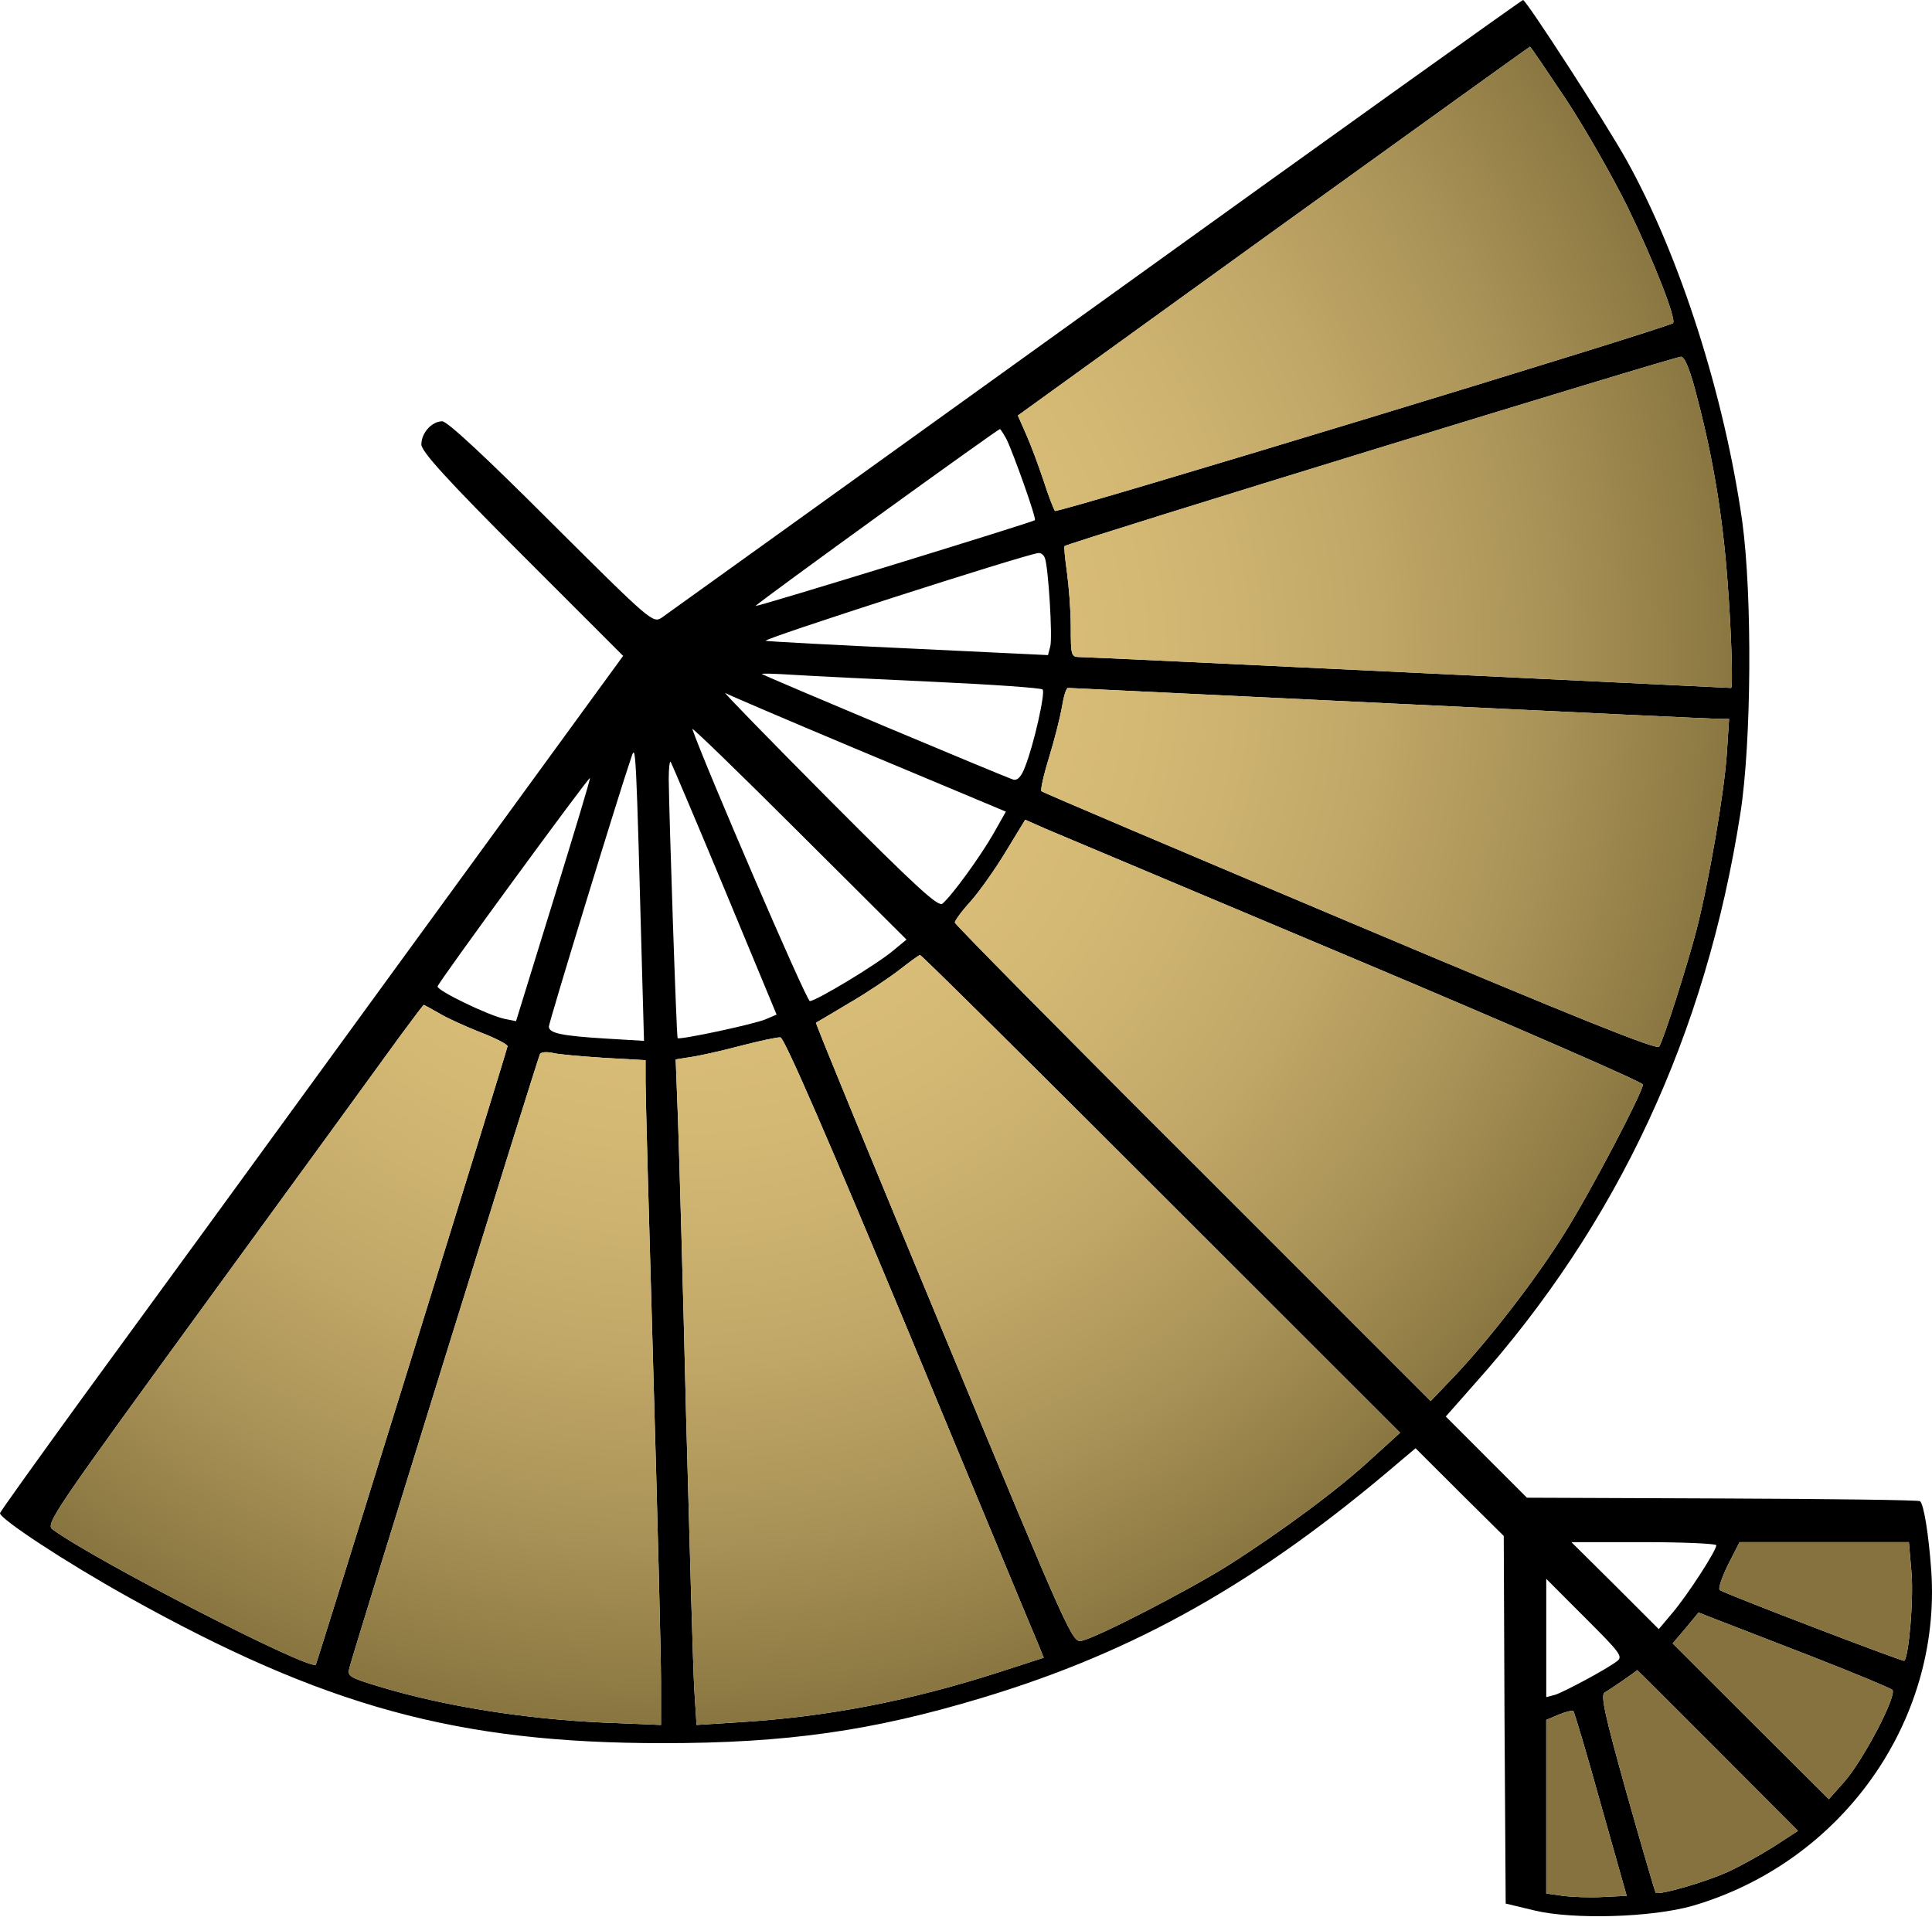
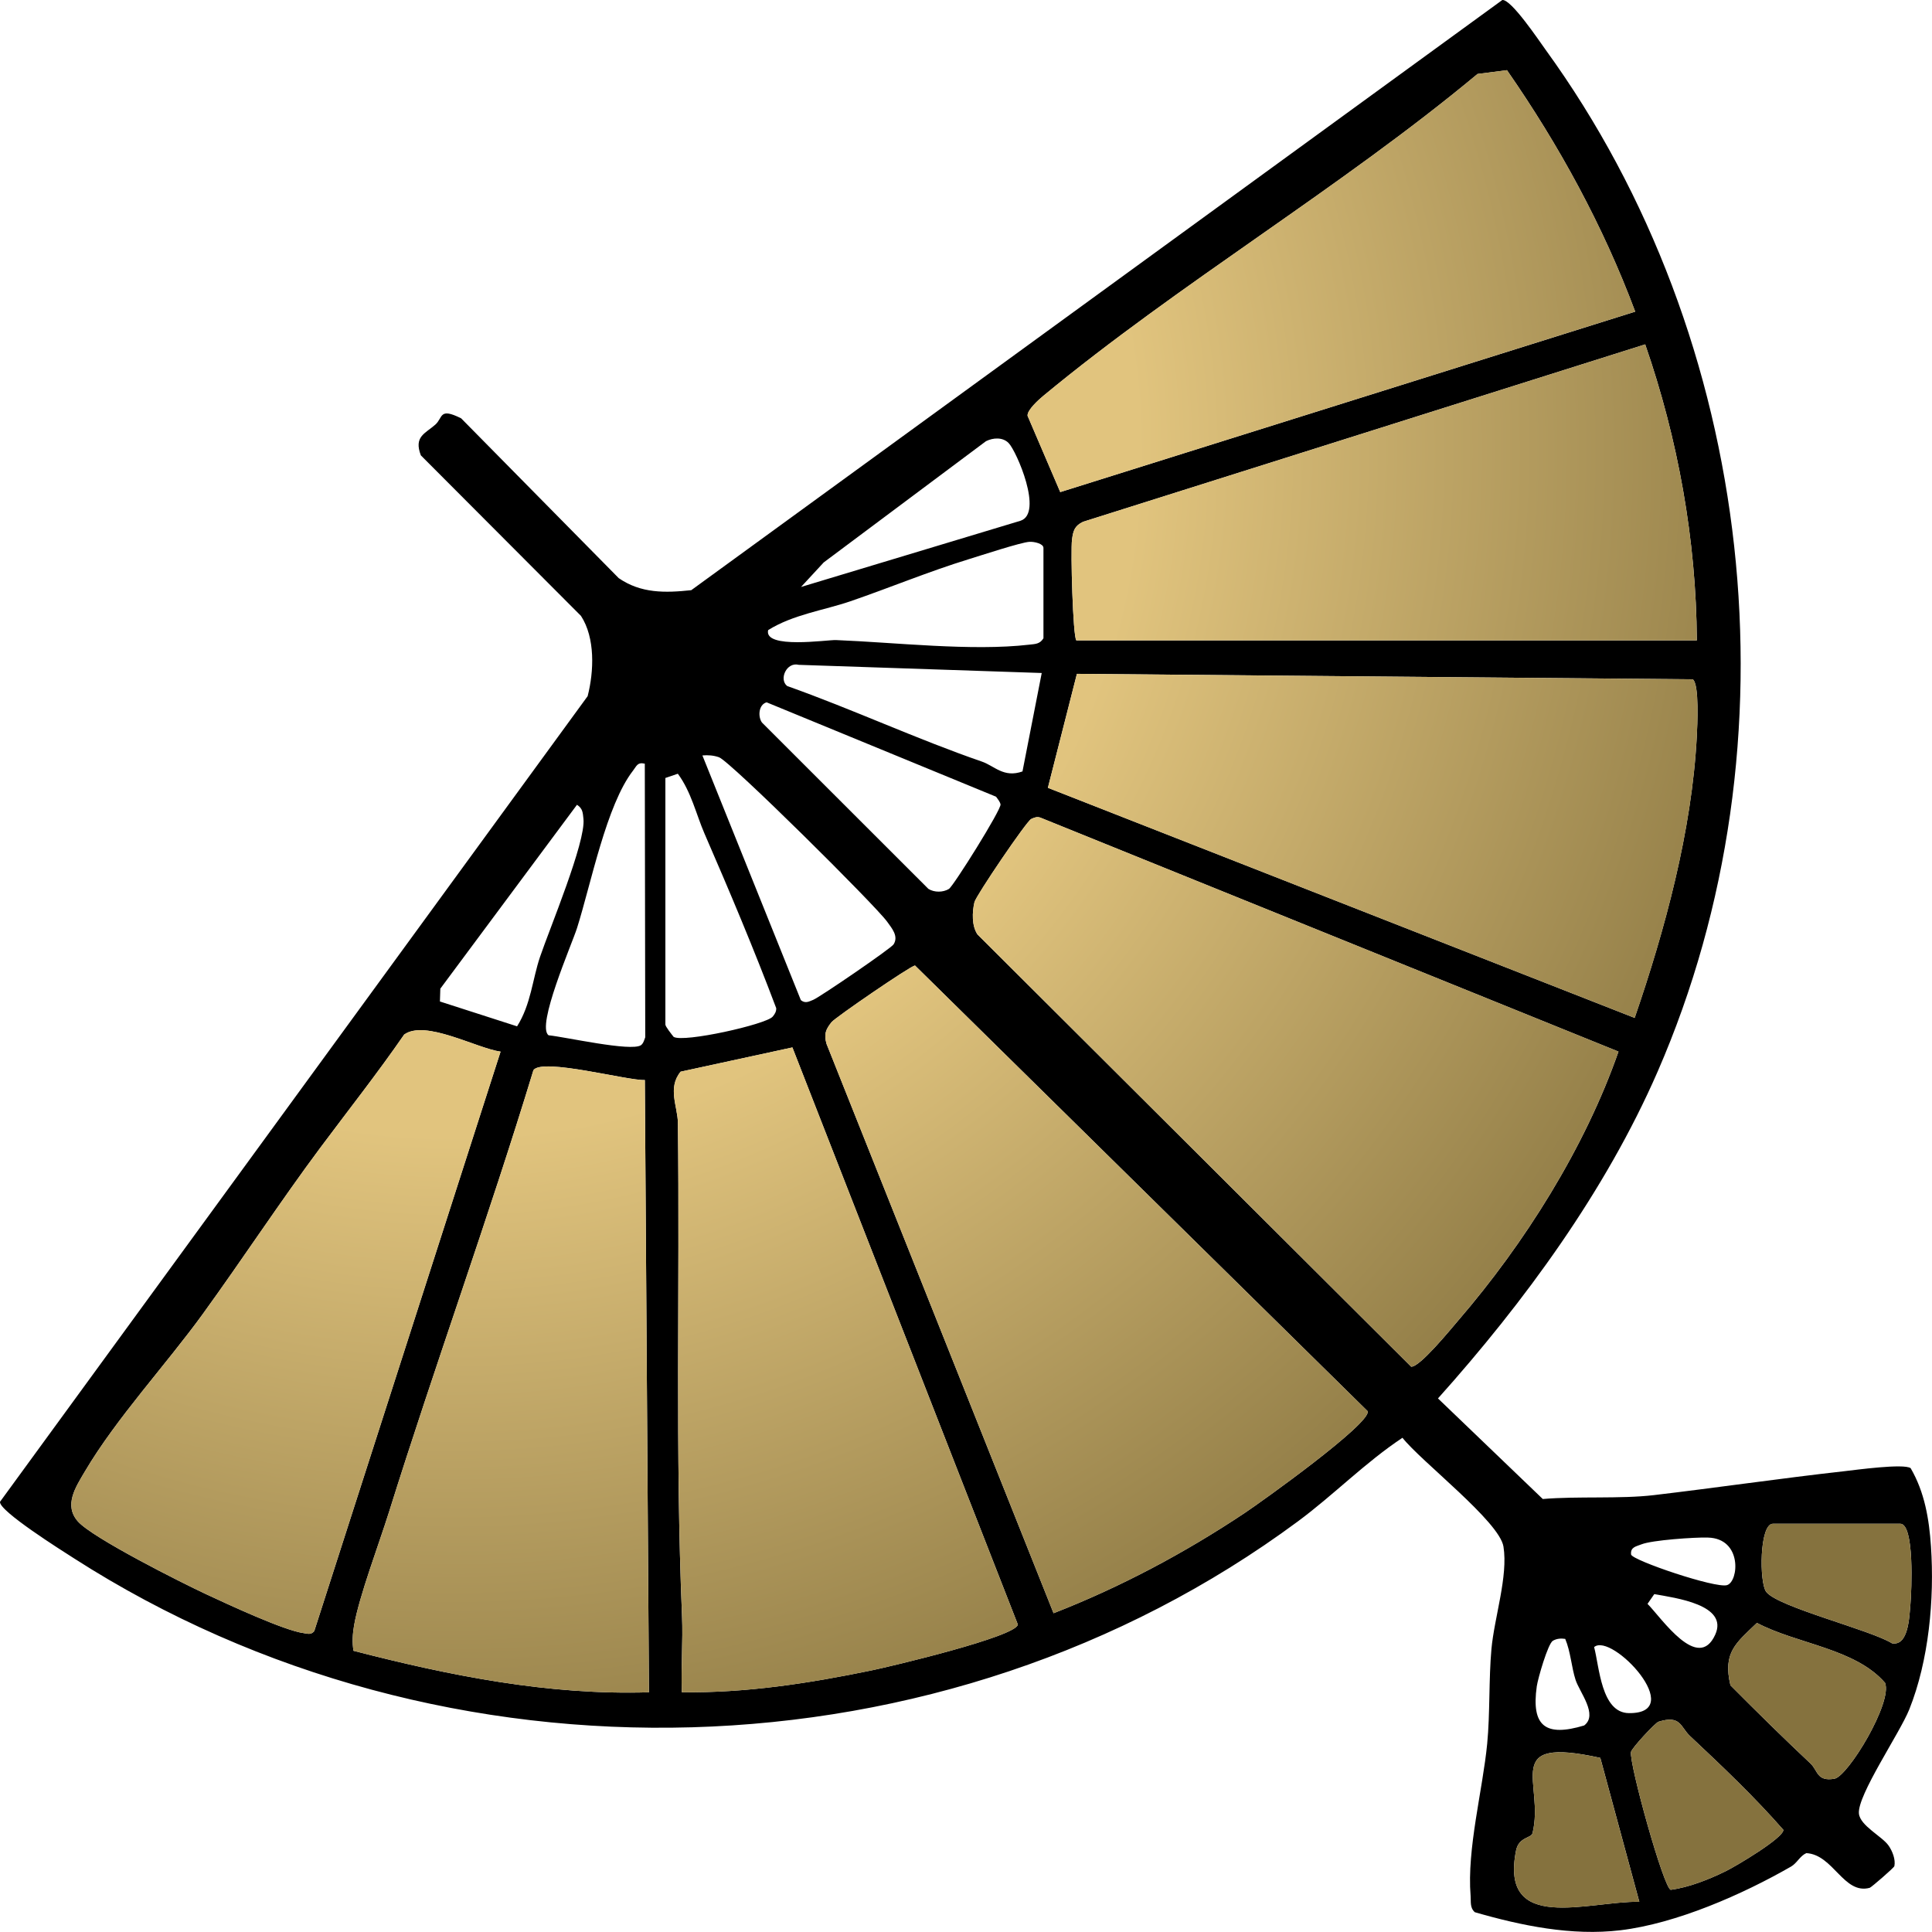
- <svg xmlns="http://www.w3.org/2000/svg" id="Layer_2" width="299.998" height="297.599" viewBox="0 0 299.998 297.599">
+ <svg xmlns="http://www.w3.org/2000/svg" id="Layer_1" width="56.315" height="56.312" viewBox="0 0 56.315 56.312">
  <defs>
-     <style>.cls-1{fill:url(#radial-gradient);}.cls-2{fill:#85723e;}</style>
-     <radialGradient id="radial-gradient" cx="105.072" cy="102.908" fx="105.072" fy="102.908" r="167.468" gradientUnits="userSpaceOnUse">
-       <stop offset="0" stop-color="#e1c47e" />
-       <stop offset=".249" stop-color="#ddc17b" />
-       <stop offset=".448" stop-color="#d3b874" />
-       <stop offset=".629" stop-color="#c3a969" />
-       <stop offset=".8" stop-color="#ab9458" />
-       <stop offset=".963" stop-color="#8d7943" />
-       <stop offset="1" stop-color="#85723e" />
+     <style>.cls-1{fill:url(#radial-gradient);}</style>
+     <radialGradient id="radial-gradient" cx="13.231" cy="13.158" fx="13.231" fy="13.158" r="56.938" gradientUnits="userSpaceOnUse">
+       <stop offset=".35" stop-color="#e1c47e" />
+       <stop offset=".746" stop-color="#85723e" />
    </radialGradient>
  </defs>
-   <g id="Layer_1_copy_3">
-     <path d="M299.89,244c-.42-5.76-1.14-10.26-1.74-10.86-.18-.18-13.99-.36-30.68-.42l-30.37-.12-6.3-6.3-6.3-6.31,4.5-5.1c22.21-24.85,35.89-54.26,41.24-88.54,1.74-11.1,1.86-33.85.3-45.32-2.77-19.57-9.67-41.24-17.95-56.12-3.24-5.82-15.61-24.91-16.09-24.91-.18,0-30.07,21.37-66.33,47.48-36.31,26.11-66.63,47.9-67.41,48.44-1.38.9-1.68.66-17.17-14.77-10.32-10.32-16.14-15.72-16.92-15.72-1.62,0-3.24,1.8-3.24,3.6,0,1.08,3.96,5.46,15.66,17.16l15.67,15.67-35.6,48.86c-19.57,26.9-41.35,56.79-48.38,66.39-7.02,9.67-12.78,17.71-12.78,17.89,0,.9,10.2,7.62,19.81,12.97,30.61,17.1,51.26,22.75,83.13,22.75,19.21,0,32.6-1.92,49.52-7.03,23.95-7.2,43.1-18.06,64.71-36.55l2.64-2.22,6.85,6.84,6.84,6.78.12,28.57.18,28.52,4.5,1.08c6.06,1.44,18.13,1.08,24.49-.72,23.11-6.73,38.66-28.52,37.1-51.99ZM98.02,117.65c.72-2.16.72-2.4,1.74,35.35l.24,8.65-6-.36c-6.85-.42-8.77-.84-8.77-1.86,0-.66,10.93-36.38,12.79-41.78ZM91.6,120.83c.12.06-2.46,8.58-5.65,18.91l-5.82,18.85-1.8-.36c-2.52-.54-10.62-4.45-10.38-5.05.3-.9,23.34-32.35,23.65-32.35ZM8.16,237.52c-1.14-.84.18-2.7,24.55-36.19,14.17-19.45,27.37-37.58,29.35-40.34,1.98-2.7,3.67-4.92,3.73-4.92.12,0,1.14.6,2.34,1.26,1.14.72,4.08,2.04,6.48,3,2.4.9,4.26,1.92,4.2,2.16-.24,1.2-29.59,95.8-29.77,96.04-.96.96-34.34-16.21-40.88-21.01ZM102.64,267.89l-8.82-.36c-12.19-.54-24.73-2.52-34.88-5.58-4.74-1.44-5.04-1.62-4.68-2.94.66-2.64,29.29-94.84,29.59-95.32.18-.3,1.02-.36,1.92-.18.84.24,4.45.54,8.05.78l6.42.36v3.36c0,1.86.54,21.97,1.2,44.78.66,22.75,1.2,44.48,1.2,48.26v6.84ZM268.13,117.17c-.42,6-2.7,19.39-4.68,27.19-1.44,5.52-5.1,17.05-5.82,18.19-.36.54-12.37-4.26-48.08-19.33-26.17-11.04-47.72-20.17-47.84-20.35-.18-.18.36-2.58,1.2-5.28.84-2.76,1.68-6.12,1.92-7.44.36-2.17.72-3.31,1.02-3.31.06,0,22.57,1.08,49.94,2.4,27.43,1.33,50.48,2.41,51.26,2.41h1.44l-.36,5.52ZM123.11,104.8c2.76.18,12.55.66,21.73,1.08,9.18.42,16.87.96,17.05,1.2.48.42-1.38,8.65-2.7,11.95-.6,1.62-1.2,2.22-1.86,2.04-1.08-.3-38.66-16.09-39.02-16.39-.12-.12,2.04-.06,4.8.12ZM161.23,85.89c.42-.06.84.3,1.02.78.54,1.45,1.2,12.19.84,13.69l-.36,1.38-21.31-1.02c-11.71-.54-21.85-1.08-22.51-1.2-1.08-.12,40.16-13.39,42.32-13.63ZM263.63,62.12c2.4,9.13,3.9,18.31,4.62,28.22.61,7.74.85,16.5.55,16.5-.13,0-22.57-1.08-50.01-2.4-27.37-1.32-50.42-2.4-51.14-2.4-1.32,0-1.38-.24-1.38-4.68,0-2.52-.3-6.36-.6-8.52-.3-2.11-.48-3.97-.36-4.03.48-.48,95.02-29.53,95.74-29.41.6.06,1.5,2.34,2.58,6.72ZM197.72,35.89c21.85-15.72,39.74-28.63,39.86-28.63.1,0,2.6,3.7,5.58,8.16,3.01,4.57,7.27,12.07,9.55,16.69,4.14,8.52,7.62,17.47,7.08,18.07-.78.72-95.62,29.59-95.98,29.17-.18-.24-1.02-2.34-1.74-4.62-.78-2.34-1.98-5.58-2.7-7.2l-1.32-3,39.67-28.64ZM155.28,66.63c.06,0,.55.72,1.03,1.62,1.02,2.1,4.68,12.3,4.38,12.54-.3.3-42.64,13.33-43.39,13.33.82-.87,37.62-27.49,37.98-27.49ZM132.41,116.09c10.51,4.38,20.17,8.46,21.49,9l2.29.96-1.93,3.42c-2.04,3.55-6.42,9.61-7.92,10.87-.66.54-4.02-2.52-17.65-16.21-9.18-9.24-16.44-16.69-16.08-16.51.36.24,9.24,4.03,19.8,8.47ZM124.01,129.23l16.75,16.69-2.1,1.74c-2.58,2.16-11.95,7.81-12.91,7.81-.54,0-16.57-37.28-18.25-42.26-.12-.36,7.33,6.84,16.51,16.02ZM104.14,118.31c.12.18,3.9,9.06,8.35,19.75l8.1,19.51-1.68.72c-1.8.78-13.39,3.24-13.69,2.94-.18-.18-1.32-34.52-1.38-40.22,0-1.62.12-2.82.3-2.7ZM155.4,259.61c-14.1,4.56-26.95,7.02-40.57,7.86l-6.67.42-.36-5.64c-.18-3.12-.72-22.15-1.26-42.26-.48-20.17-1.08-40.87-1.26-46.04l-.36-9.42,2.28-.36c1.32-.18,4.81-.96,7.75-1.74,3-.78,5.82-1.38,6.24-1.32.6.06,7.68,16.39,19.99,45.98,10.5,25.27,19.45,46.94,19.99,48.14l.9,2.22-6.67,2.16ZM212.97,226.54c-5.1,4.74-13.93,11.28-22.33,16.62-6.36,3.97-20.11,11.05-22.63,11.65-1.5.36-1.68,0-21.49-47.72-10.98-26.47-19.93-48.14-19.81-48.26.12-.06,2.46-1.44,5.16-3.06,2.71-1.57,6.19-3.91,7.81-5.17,1.56-1.2,3-2.28,3.18-2.28.24,0,17.03,16.67,37.4,37.04l37.15,37.15-4.44,4.03ZM185.24,180.68c-20.35-20.29-36.98-37.16-36.98-37.4,0-.3,1.08-1.8,2.46-3.3,1.38-1.56,3.84-5.04,5.47-7.74l3-4.93,3.12,1.38c1.68.72,23.23,9.79,47.9,20.17,24.67,10.39,44.9,19.21,44.9,19.57,0,1.14-8.1,16.63-12.07,22.93-4.26,6.9-11.64,16.51-17.22,22.39l-3.67,3.84-36.91-36.91ZM255.29,239.5c6.18,0,11.22.24,11.22.48,0,.84-4.44,7.69-6.72,10.39l-2.22,2.64-6.78-6.78-6.79-6.73h11.29ZM240.1,245.2l6,6.01c5.47,5.46,5.95,6.06,4.99,6.78-1.74,1.32-8.17,4.74-9.61,5.22l-1.38.36v-18.37ZM248.87,294.61c-1.98.12-4.81,0-6.19-.18l-2.58-.36v-26.96l1.98-.84c1.02-.42,2.04-.66,2.22-.54.18.18,2.11,6.67,4.27,14.47l4.02,14.23-3.72.18ZM275.4,286.8c-2.1,1.32-5.34,3.12-7.21,3.96-3.66,1.63-10.62,3.61-11.1,3.19-.12-.18-2.16-7.15-4.5-15.43-3.42-12.25-4.08-15.25-3.42-15.67.78-.42,5.04-3.36,5.04-3.48.06,0,5.68,5.62,12.48,12.43l12.49,12.54-3.78,2.46ZM286.38,276.72l-2.4,2.7-12.12-12.07-12.13-12.12,2.04-2.4,1.98-2.4,2.76,1.08c1.5.6,8.11,3.12,14.71,5.7,6.6,2.58,12.25,4.92,12.61,5.22.84.72-4.45,10.87-7.45,14.29ZM295.69,257.93c-.18.18-27.62-10.32-28.64-10.98-.3-.18.3-1.93,1.26-3.91l1.81-3.54h26.29l.42,4.92c.3,4.15-.42,12.79-1.14,13.51Z" />
-     <path class="cls-2" d="M295.69,257.93c-.18.18-27.62-10.32-28.64-10.98-.3-.18.3-1.93,1.26-3.91l1.81-3.54h26.29l.42,4.92c.3,4.15-.42,12.79-1.14,13.51ZM293.83,262.43c-.36-.3-6.01-2.64-12.61-5.22-6.6-2.58-13.21-5.1-14.71-5.7l-2.76-1.08-1.98,2.4-2.04,2.4,12.13,12.12,12.12,12.07,2.4-2.7c3-3.42,8.29-13.57,7.45-14.29ZM266.69,271.8c-6.8-6.81-12.42-12.43-12.48-12.43,0,.12-4.26,3.06-5.04,3.48-.66.42,0,3.42,3.42,15.67,2.34,8.28,4.38,15.25,4.5,15.43.48.42,7.44-1.56,11.1-3.19,1.87-.84,5.11-2.64,7.21-3.96l3.78-2.46-12.49-12.54ZM248.57,280.2c-2.16-7.8-4.09-14.29-4.27-14.47-.18-.12-1.2.12-2.22.54l-1.98.84v26.96l2.58.36c1.38.18,4.21.3,6.19.18l3.72-.18-4.02-14.23Z" />
-     <path class="cls-1" d="M259.79,50.18c-.78.72-95.62,29.59-95.98,29.17-.18-.24-1.02-2.34-1.74-4.62-.78-2.34-1.98-5.58-2.7-7.2l-1.32-3,39.67-28.64c21.85-15.72,39.74-28.63,39.86-28.63.1,0,2.6,3.7,5.58,8.16,3.01,4.57,7.27,12.07,9.55,16.69,4.14,8.52,7.62,17.47,7.08,18.07ZM268.25,90.34c-.72-9.91-2.22-19.09-4.62-28.22-1.08-4.38-1.98-6.66-2.58-6.72-.72-.12-95.26,28.93-95.74,29.41-.12.06.06,1.92.36,4.03.3,2.16.6,6,.6,8.52,0,4.44.06,4.68,1.38,4.68.72,0,23.77,1.08,51.14,2.4,27.44,1.32,49.88,2.4,50.01,2.4.3,0,.06-8.76-.55-16.5ZM267.05,111.65c-.78,0-23.83-1.08-51.26-2.41-27.37-1.32-49.88-2.4-49.94-2.4-.3,0-.66,1.14-1.02,3.31-.24,1.32-1.08,4.68-1.92,7.44-.84,2.7-1.38,5.1-1.2,5.28.12.18,21.67,9.31,47.84,20.35,35.71,15.07,47.72,19.87,48.08,19.33.72-1.14,4.38-12.67,5.82-18.19,1.98-7.8,4.26-21.19,4.68-27.19l.36-5.52h-1.44ZM210.21,148.86c-24.67-10.38-46.22-19.45-47.9-20.17l-3.12-1.38-3,4.93c-1.63,2.7-4.09,6.18-5.47,7.74-1.38,1.5-2.46,3-2.46,3.3,0,.24,16.63,17.11,36.98,37.4l36.91,36.91,3.67-3.84c5.58-5.88,12.96-15.49,17.22-22.39,3.97-6.3,12.07-21.79,12.07-22.93,0-.36-20.23-9.18-44.9-19.57ZM180.26,185.36c-20.37-20.37-37.16-37.04-37.4-37.04-.18,0-1.62,1.08-3.18,2.28-1.62,1.26-5.1,3.6-7.81,5.17-2.7,1.62-5.04,3-5.16,3.06-.12.12,8.83,21.79,19.81,48.26,19.81,47.72,19.99,48.08,21.49,47.72,2.52-.6,16.27-7.68,22.63-11.65,8.4-5.34,17.23-11.88,22.33-16.62l4.44-4.03-37.15-37.15ZM161.17,255.23c-.54-1.2-9.49-22.87-19.99-48.14-12.31-29.59-19.39-45.92-19.99-45.98-.42-.06-3.24.54-6.24,1.32-2.94.78-6.43,1.56-7.75,1.74l-2.28.36.36,9.42c.18,5.17.78,25.87,1.26,46.04.54,20.11,1.08,39.14,1.26,42.26l.36,5.64,6.67-.42c13.62-.84,26.47-3.3,40.57-7.86l6.67-2.16-.9-2.22ZM101.44,212.79c-.66-22.81-1.2-42.92-1.2-44.78v-3.36l-6.42-.36c-3.6-.24-7.21-.54-8.05-.78-.9-.18-1.74-.12-1.92.18-.3.48-28.93,92.68-29.59,95.32-.36,1.32-.06,1.5,4.68,2.94,10.15,3.06,22.69,5.04,34.88,5.58l8.82.36v-6.84c0-3.78-.54-25.51-1.2-48.26ZM74.61,160.33c-2.4-.96-5.34-2.28-6.48-3-1.2-.66-2.22-1.26-2.34-1.26-.06,0-1.75,2.22-3.73,4.92-1.98,2.76-15.18,20.89-29.35,40.34-24.37,33.49-25.69,35.35-24.55,36.19,6.54,4.8,39.92,21.97,40.88,21.01.18-.24,29.53-94.84,29.77-96.04.06-.24-1.8-1.26-4.2-2.16Z" />
-   </g>
+   <path d="M55.049,53.795c.112.162.209.407.169.6-.01.047-.672.619-.718.632-.759.207-1.06-.969-1.849-1.011-.187.084-.271.292-.445.392-1.419.815-3.343,1.66-4.971,1.856-1.421.17-2.889-.133-4.246-.526-.149-.131-.109-.307-.123-.476-.112-1.369.354-3.09.484-4.44.084-.875.044-1.875.123-2.752.084-.925.49-2.123.351-2.989-.117-.731-2.404-2.484-2.944-3.172-1.083.718-2.006,1.666-3.048,2.437-10.326,7.642-24.879,8.004-35.674,1.078-.344-.22-2.204-1.39-2.157-1.65l17.128-23.482c.185-.722.224-1.698-.194-2.339l-4.668-4.68c-.209-.551.125-.633.421-.895.23-.203.103-.51.754-.184l4.593,4.658c.65.447,1.351.432,2.114.351L43.791 0c.26-.024,1.063,1.177,1.263,1.453,6.124,8.443,7.44,20.2,3.263,29.784-1.519,3.485-3.893,6.723-6.402,9.525l3.055,2.932c1.009-.086,2.257.002,3.235-.113,1.816-.214,3.711-.491,5.533-.695.365-.041,1.745-.232,1.954-.092.408.699.539,1.48.593,2.281.104,1.539-.063,3.33-.633,4.754-.275.687-1.521,2.507-1.467,3.035.036.355.68.665.863.931ZM43.925,2.046l-.857.11c-3.983,3.317-8.688,6.099-12.656,9.382-.133.11-.476.416-.46.582l.953,2.224,16.759-5.26c-.934-2.5-2.218-4.85-3.738-7.038ZM31.373,18.666h18.087c-.016-2.927-.55-5.871-1.505-8.628l-16.385,5.171c-.249.12-.288.263-.322.517-.044.328.025,2.833.126,2.94ZM23.349,17.109l6.395-1.929c.676-.216-.116-2.033-.343-2.265-.172-.177-.453-.159-.661-.055l-4.73,3.534-.661.715ZM30.415,18.606v-2.635c0-.125-.267-.185-.406-.178-.244.012-1.435.404-1.778.509-1.155.355-2.302.832-3.446,1.225-.755.259-1.671.386-2.395.84-.129.562,1.73.28,1.976.29,1.707.067,3.962.33,5.636.134.174-.02.308-.015.413-.186ZM29.804,22.486l.561-2.869-7.082-.238c-.356-.092-.585.423-.339.617,1.915.68,3.768,1.545,5.676,2.203.371.128.637.482,1.185.287ZM47.648,29.669c.886-2.576,1.666-5.451,1.81-8.19.017-.329.078-1.53-.116-1.678l-17.952-.16-.846,3.322,17.104,6.707ZM22.345,20.472c-.235.067-.257.418-.135.589l4.852,4.849c.172.107.426.106.598.001.131-.08,1.535-2.323,1.504-2.465-.017-.08-.082-.156-.13-.223l-6.69-2.752ZM20.474,22.02l2.87,7.133c.129.103.229.044.358-.008.188-.075,2.269-1.498,2.345-1.618.152-.24-.052-.47-.185-.657-.34-.477-4.58-4.683-4.904-4.797-.159-.056-.319-.067-.485-.053ZM18.795,22.26c-.218-.049-.237.067-.341.2-.777.998-1.225,3.296-1.634,4.59-.148.468-1.199,2.865-.829,3.127.482.047,2.4.482,2.69.29.07-.047.098-.152.127-.232l-.013-7.976ZM19.395,22.678v7.186c0,.058.179.282.24.359.287.176,2.697-.363,2.887-.589.062-.073.108-.147.104-.247-.648-1.72-1.367-3.424-2.093-5.094-.238-.548-.384-1.213-.775-1.74l-.363.124ZM15.072,29.916c.406-.641.448-1.374.67-2.027.278-.821,1.335-3.344,1.265-4.016-.019-.18-.019-.306-.189-.415l-3.983,5.36-.012.374,2.249.724ZM47.176,30.652l-16.85-6.819c-.099-.035-.177-.002-.267.039-.137.062-1.612,2.24-1.655,2.425-.068.288-.082.689.088.94l12.641,12.6c.25.02,1.153-1.092,1.376-1.351,1.934-2.243,3.693-5.039,4.667-7.833ZM26.67,28.143c-.145.022-2.321,1.514-2.432,1.652-.17.211-.227.353-.145.634l6.617,16.594c1.951-.76,3.824-1.758,5.564-2.917.507-.338,3.66-2.593,3.595-2.968l-13.199-12.996ZM14.592,30.654c-.711-.101-2.196-.94-2.811-.498-.779,1.129-1.63,2.206-2.449,3.305-1.15,1.545-2.265,3.244-3.42,4.839-1.06,1.464-2.524,3.043-3.436,4.589-.271.459-.624.987-.203,1.461.428.482,3.027,1.789,3.745,2.123.611.284,2.262,1.056,2.834,1.13.122.016.207.059.308-.059l5.431-16.89ZM23.097,30.531l-3.258.707c-.389.474-.085,1.012-.079,1.495.057,4.796-.081,9.59.12,14.372.031.737-.032,1.485-.006,2.221,1.863.026,3.717-.261,5.533-.637.575-.119,4.213-.983,4.262-1.336l-6.572-16.823ZM18.797,31.481c-.492.025-2.991-.653-3.248-.288-1.315,4.323-2.864,8.579-4.213,12.89-.286.913-.867,2.444-1.015,3.296-.042.242-.058.496-.017.739,2.809.726,5.691,1.301,8.612,1.21l-.12-17.846ZM51.676,44.416c-.391,0-.401,1.718-.191,1.987.345.443,3.041,1.107,3.664,1.497.48.085.505-.76.538-1.151.032-.38.122-2.334-.298-2.334h-3.713ZM49.782,44.817c-.38-.01-1.622.073-1.938.199-.149.06-.326.078-.3.297.041.172,2.466.994,2.797.891.342-.106.45-1.361-.559-1.386ZM48.22,46.466l-.197.284c.414.42,1.475,2.003,1.974.897.393-.872-1.165-1.07-1.776-1.181ZM52.773,51.403c.219.206.181.532.697.445.396-.067,1.702-2.226,1.477-2.795-.874-1.008-2.568-1.13-3.735-1.748-.61.589-1.0.858-.772,1.82.768.772,1.54,1.533,2.333,2.278ZM45.624,47.771c-.126-.018-.245-.011-.36.055-.143.082-.436,1.096-.469,1.327-.166,1.17.259,1.48,1.381,1.142.414-.312-.132-.966-.25-1.328-.12-.368-.143-.819-.302-1.196ZM46.466,48.01c.154.57.204,1.916,1.014,1.925,1.726.018-.497-2.367-1.014-1.925ZM49.261,50.603c-.279-.262-.265-.621-.917-.417-.094.029-.786.773-.803.883-.055.341.953,3.973,1.159,4.016.535-.071,1.124-.307,1.604-.543.282-.138,1.68-.964,1.679-1.203-.848-.969-1.784-1.856-2.722-2.736ZM47.784,55.434l-1.137-4.194c-2.93-.649-1.615.731-1.976,2.194-.037.15-.4.106-.48.506-.485,2.432,2.098,1.472,3.592,1.494Z" />
+   <path class="cls-1" d="M47.176,30.652c-.974,2.793-2.733,5.59-4.667,7.833-.223.259-1.126,1.371-1.376,1.351l-12.641-12.6c-.17-.251-.155-.652-.088-.94.043-.185,1.518-2.363,1.655-2.425.09-.04.167-.074.267-.039l16.85,6.819ZM24.238,29.795c-.17.211-.227.353-.145.634l6.617,16.594c1.951-.76,3.824-1.758,5.564-2.917.507-.338,3.66-2.593,3.595-2.968l-13.199-12.996c-.145.022-2.321,1.514-2.432,1.652ZM49.459,21.48c.017-.329.078-1.53-.116-1.678l-17.952-.16-.846,3.322,17.104,6.707c.886-2.576,1.666-5.451,1.81-8.19ZM19.839,31.239c-.389.474-.085,1.012-.079,1.495.057,4.796-.081,9.59.12,14.372.031.737-.032,1.485-.006,2.221,1.863.026,3.717-.261,5.533-.637.575-.119,4.213-.983,4.262-1.336l-6.572-16.823-3.258.707ZM49.46,18.666c-.016-2.927-.55-5.871-1.505-8.628l-16.385,5.171c-.249.12-.288.263-.322.517-.044.328.025,2.833.126,2.94h18.087ZM15.549,31.193c-1.315,4.323-2.864,8.579-4.213,12.89-.286.913-.867,2.444-1.015,3.296-.042.242-.058.496-.017.739,2.809.726,5.691,1.301,8.612,1.21l-.12-17.846c-.492.025-2.991-.653-3.248-.288ZM11.781,30.156c-.779,1.129-1.63,2.206-2.449,3.305-1.15,1.545-2.265,3.244-3.42,4.839-1.06,1.464-2.524,3.043-3.436,4.589-.271.459-.624.987-.203,1.461.428.482,3.027,1.789,3.745,2.123.611.284,2.262,1.056,2.834,1.13.122.016.207.059.308-.059l5.431-16.89c-.711-.101-2.196-.94-2.811-.498ZM43.068,2.155c-3.983,3.317-8.688,6.099-12.656,9.382-.133.11-.476.416-.46.582l.953,2.224,16.759-5.26c-.934-2.5-2.218-4.85-3.738-7.038l-.857.11ZM48.344,50.186c-.094.029-.786.773-.803.883-.055.341.953,3.973,1.159,4.016.535-.071,1.124-.307,1.604-.543.282-.138,1.68-.964,1.679-1.203-.848-.969-1.784-1.856-2.722-2.736-.279-.262-.265-.621-.917-.417ZM53.47,51.848c.396-.067,1.702-2.226,1.477-2.795-.874-1.008-2.568-1.13-3.735-1.748-.61.589-1.0.858-.772,1.82.768.772,1.54,1.533,2.333,2.278.219.206.181.532.697.445ZM46.647,51.241c-2.93-.649-1.615.731-1.976,2.194-.037.15-.4.106-.48.506-.485,2.432,2.098,1.472,3.592,1.494l-1.137-4.194ZM51.485,46.403c.345.443,3.041,1.107,3.664,1.497.48.085.505-.76.538-1.151.032-.38.122-2.334-.298-2.334h-3.713c-.391,0-.401,1.718-.191,1.987Z" />
</svg>
